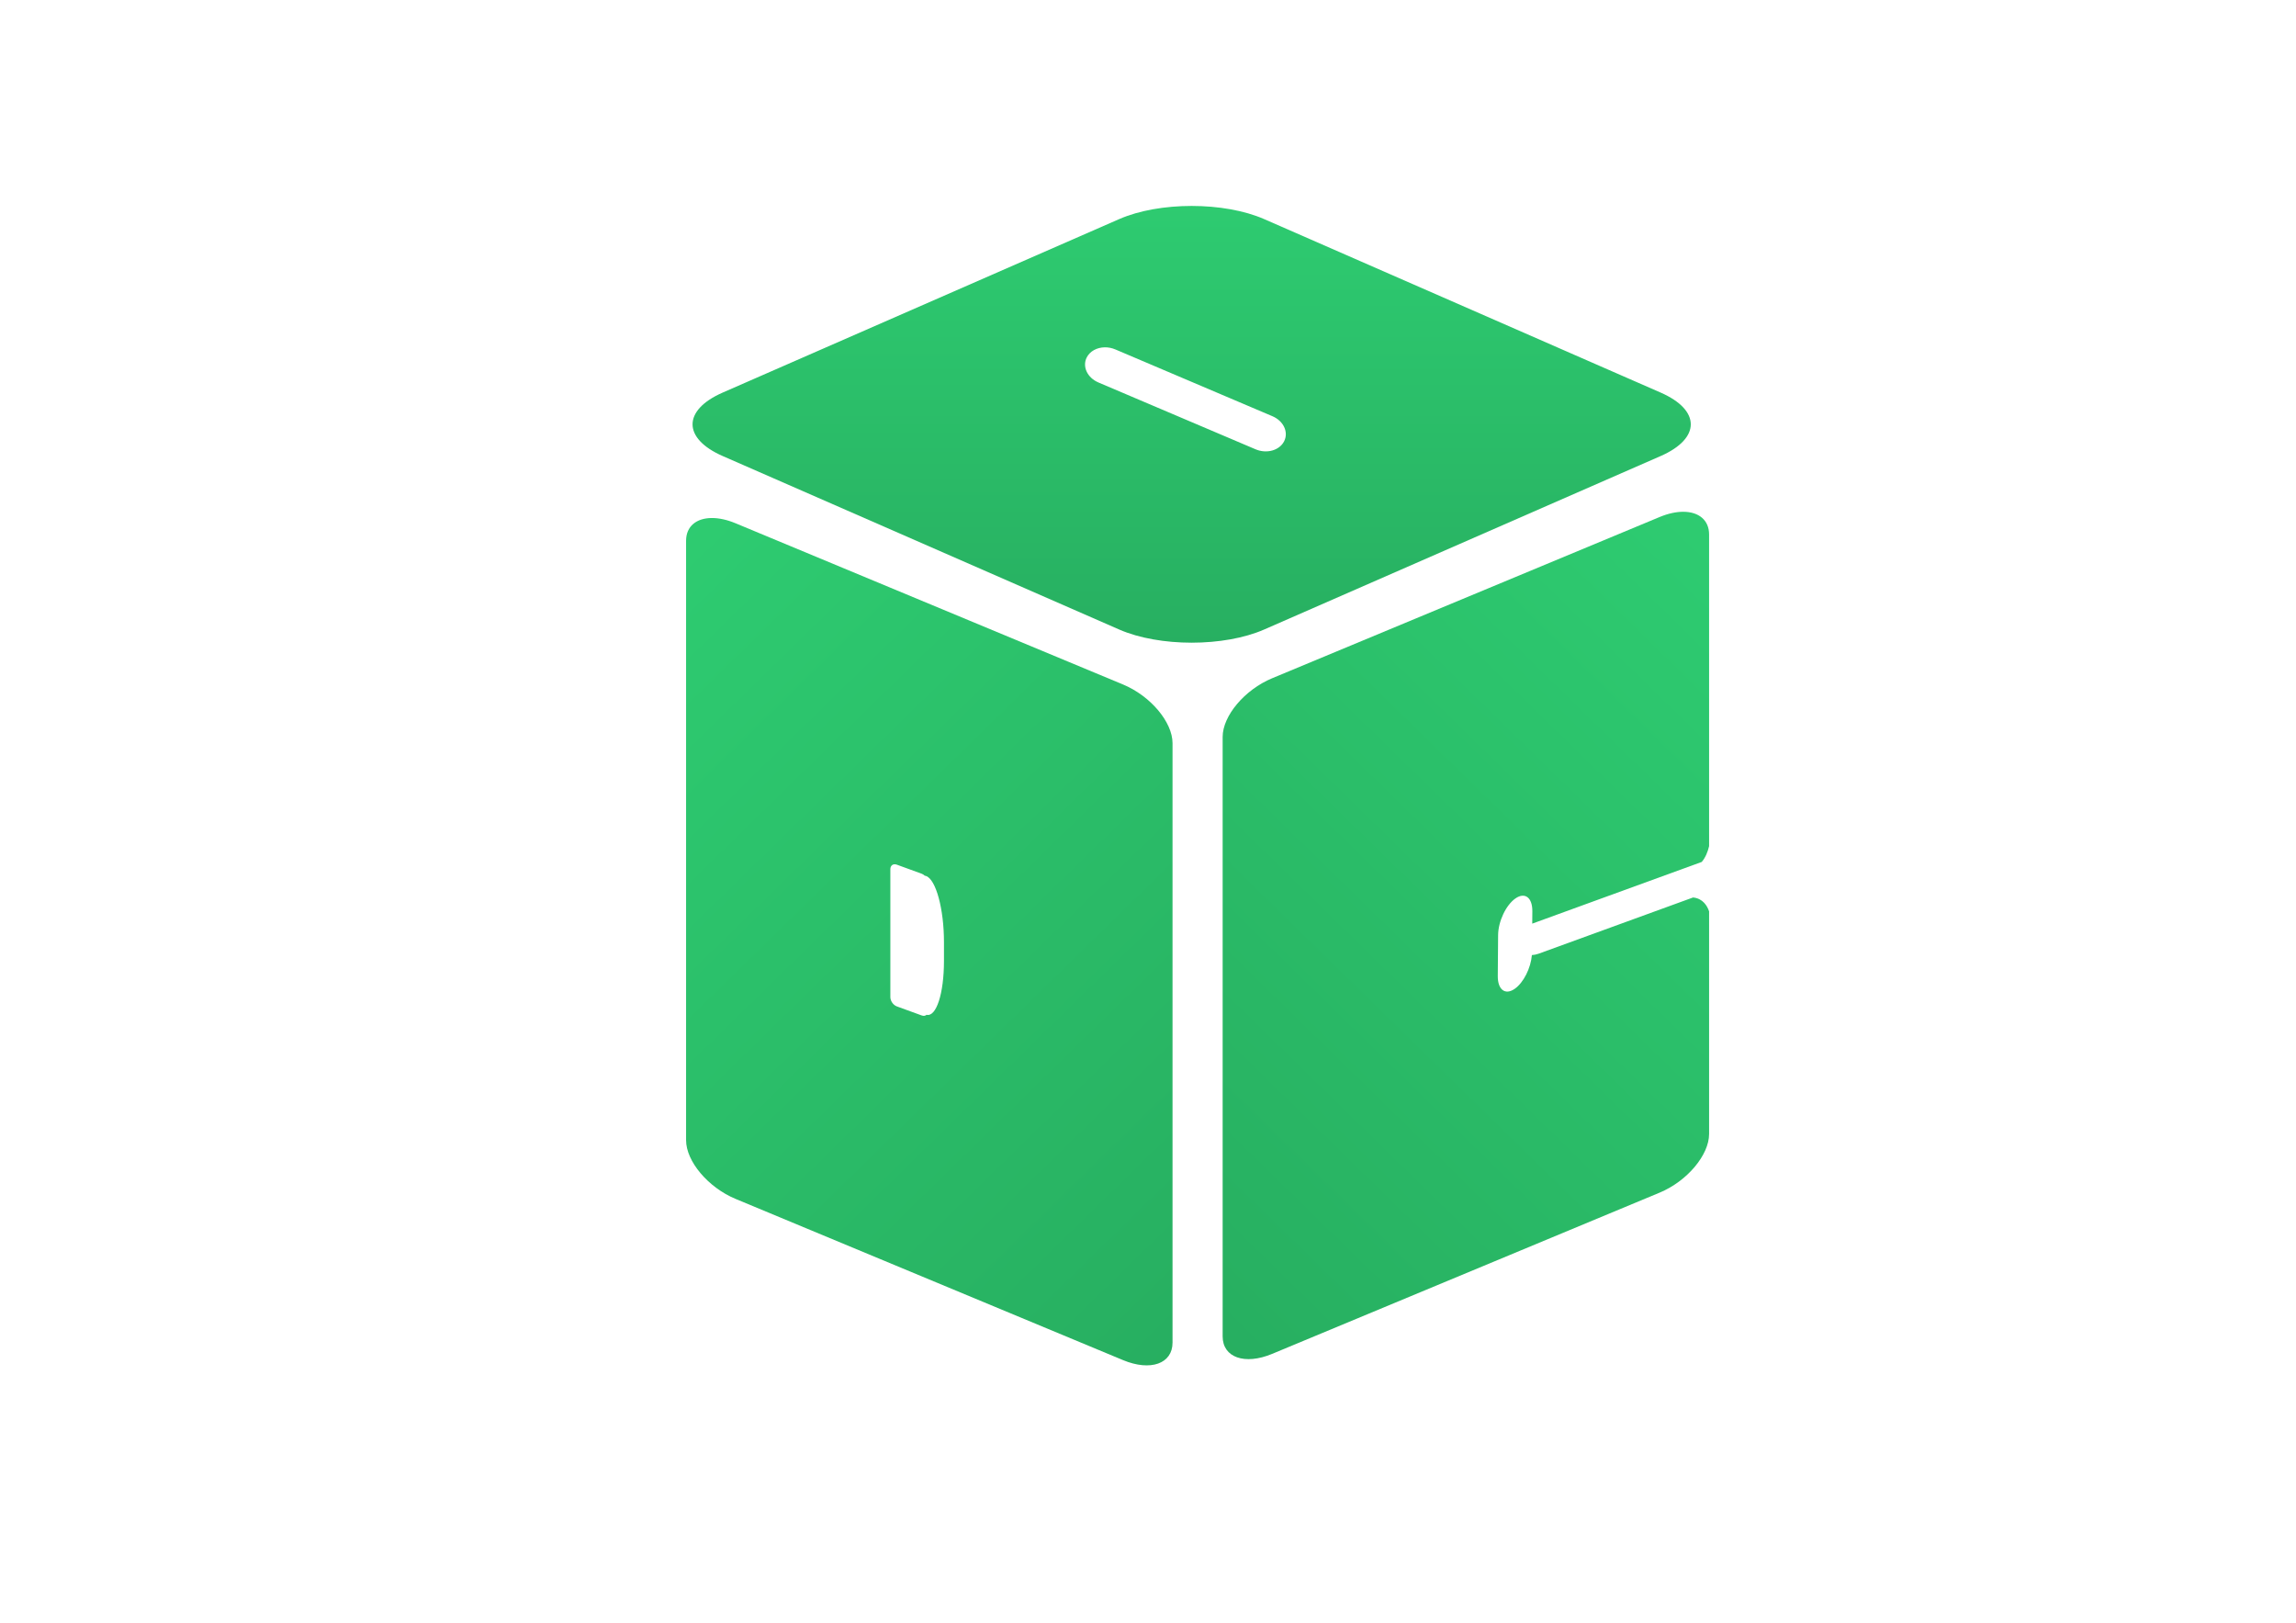
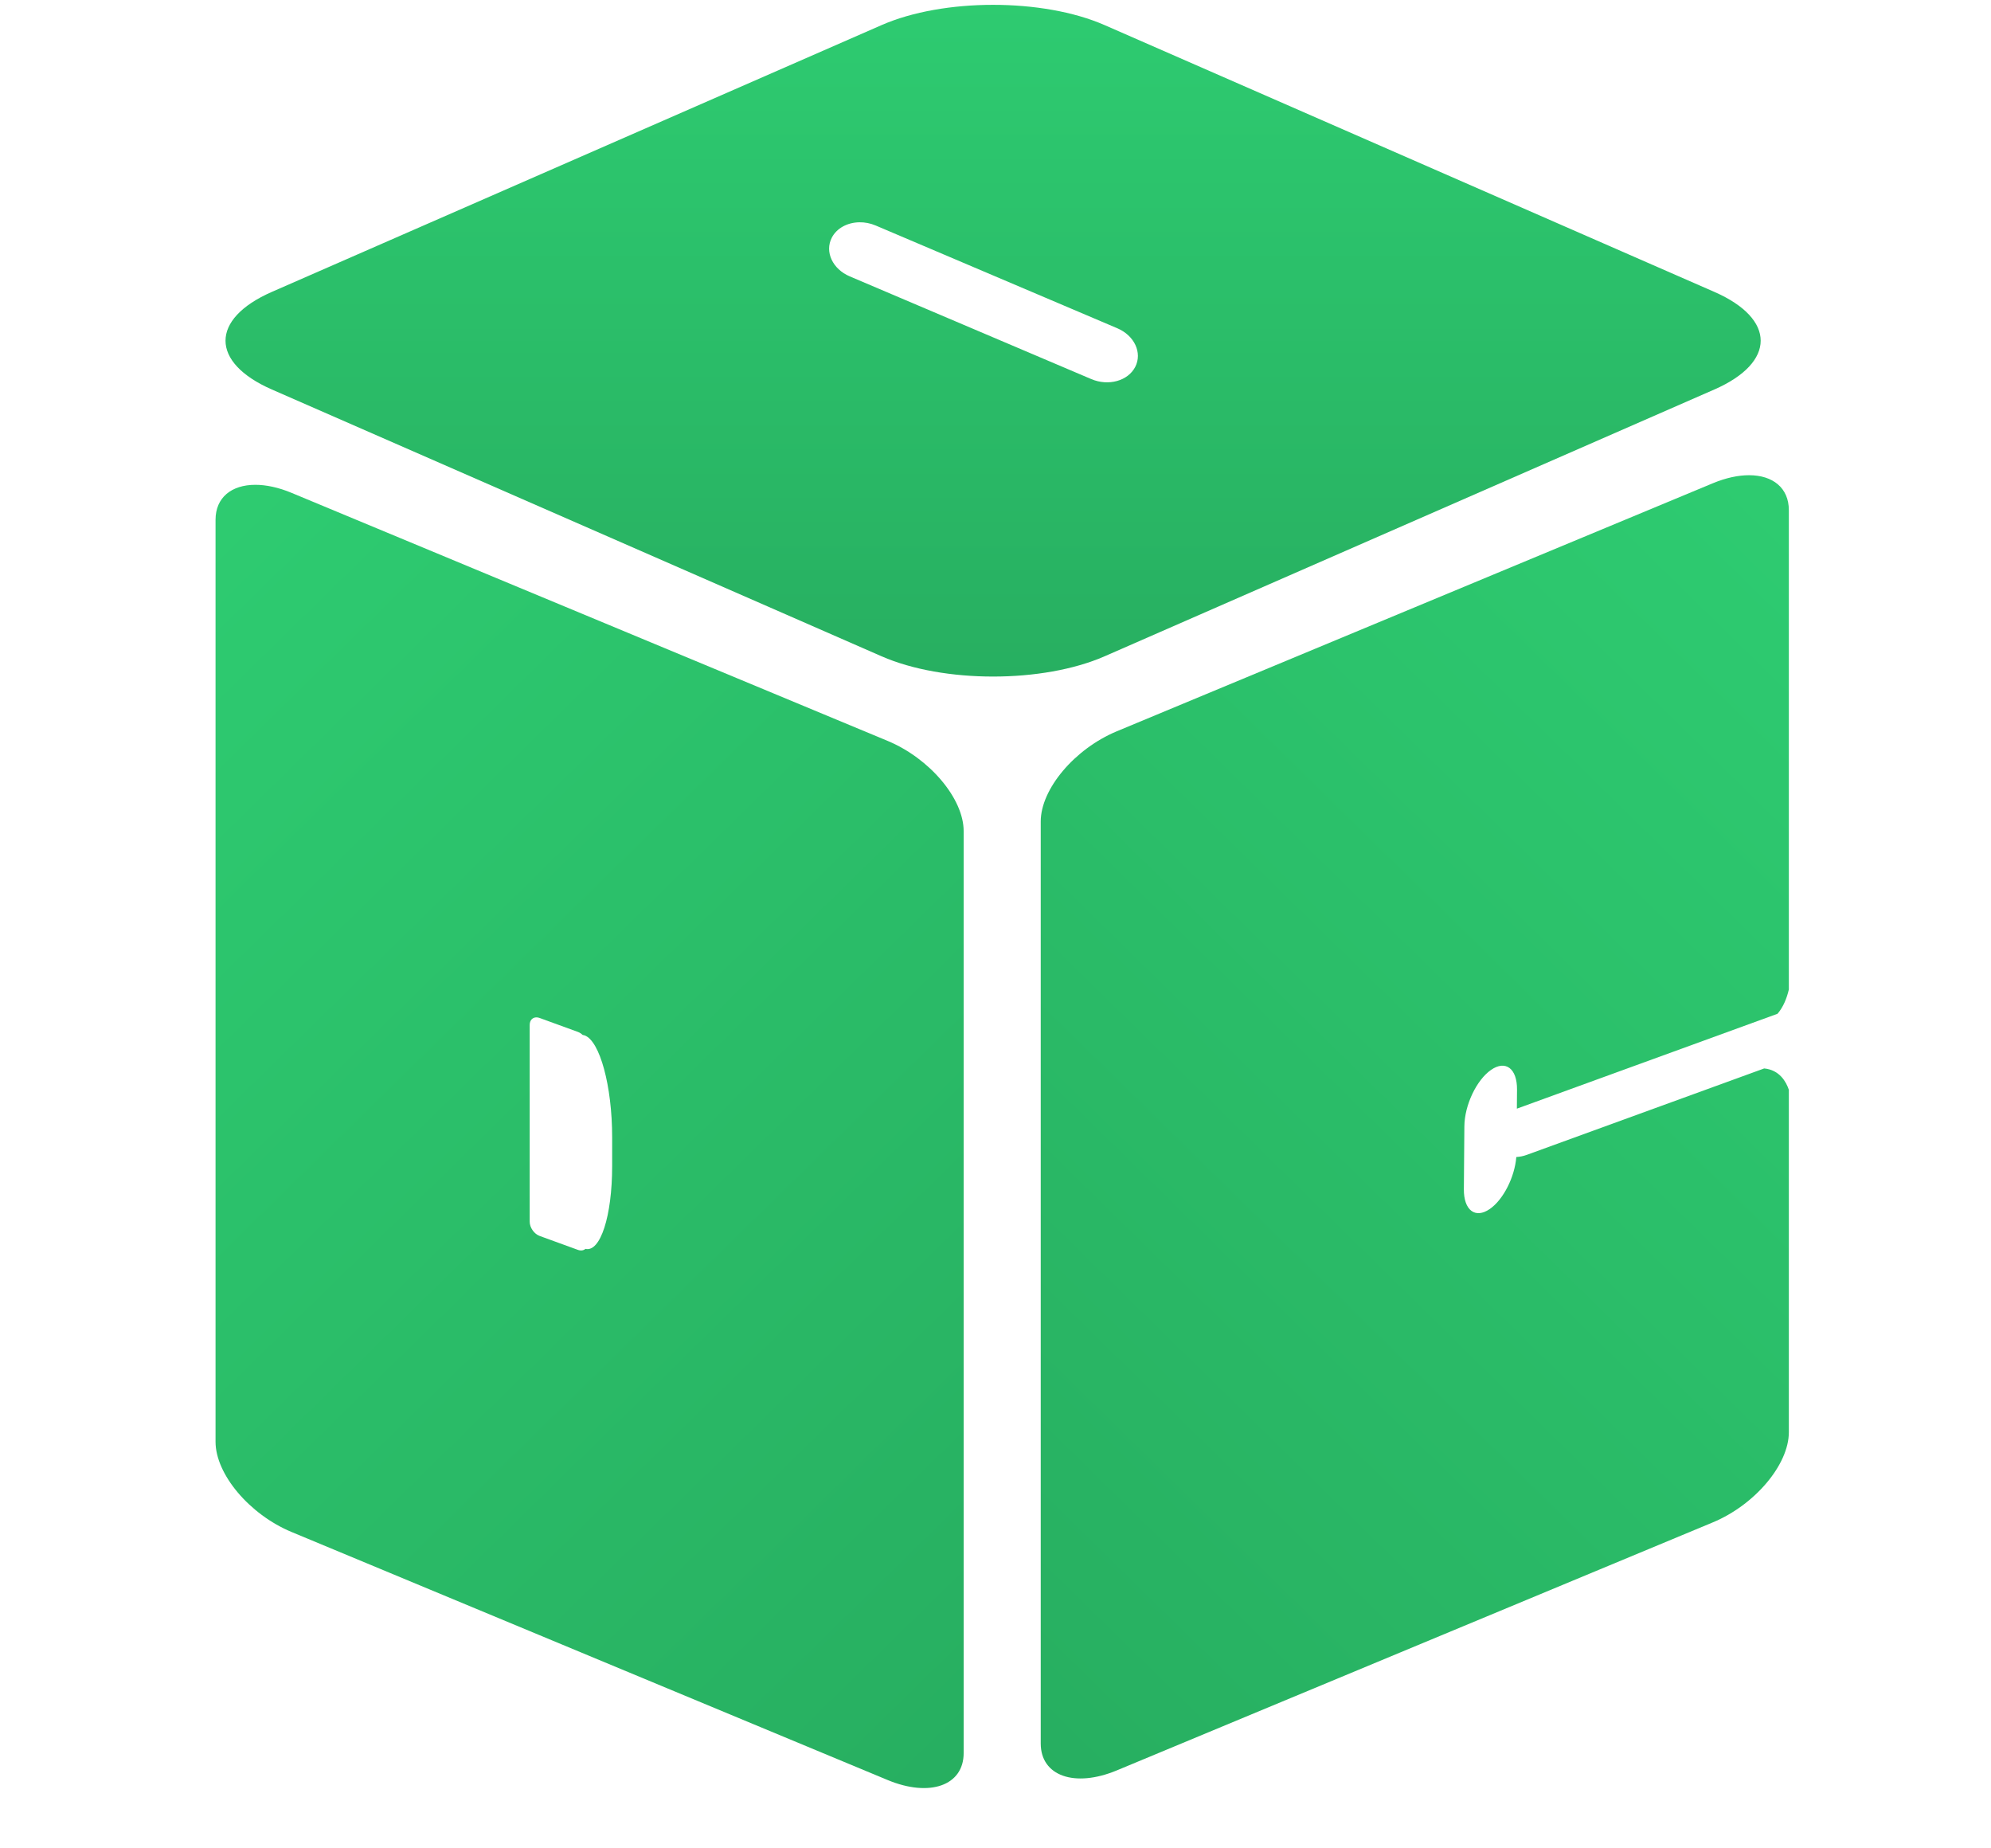
- <svg xmlns="http://www.w3.org/2000/svg" version="1.1" viewBox="0.00 0.00 736.00 520.00" id="svg8">
+ <svg xmlns="http://www.w3.org/2000/svg" version="1.1" viewBox="175 65 415 385" id="svg8">
  <defs id="defs8">
    <linearGradient id="greenGradient" x1="0%" y1="0%" x2="100%" y2="100%">
      <stop offset="0%" style="stop-color:#2ECC71;stop-opacity:1" />
      <stop offset="100%" style="stop-color:#27AE60;stop-opacity:1" />
    </linearGradient>
  </defs>
  <path id="rect8" style="fill:url(#greenGradient);stroke-width:0.965" d="M 247.175 71.085 C 241.822 73.147 238.203 77.173 238.203 81.822 L 238.203 273.961 C 238.203 280.723 245.861 286.169 255.372 286.169 L 389.928 286.167 C 399.439 286.167 407.097 280.725 407.097 273.962 L 407.097 81.822 C 407.097 75.06 399.439 69.616 389.928 69.616 L 255.372 69.616 C 252.4 69.616 249.608 70.148 247.175 71.085 z M 310.705 157.667 C 310.917 157.593 311.142 157.548 311.376 157.537 L 319.994 157.123 C 320.386 157.104 320.753 157.183 321.073 157.339 C 321.216 157.3 321.361 157.277 321.507 157.268 C 324.96 157.055 327.741 165.443 327.741 176.077 L 327.741 182.129 C 327.741 192.553 325.068 201.149 321.71 201.684 C 321.297 202.181 320.683 202.513 319.994 202.546 L 311.376 202.96 C 310.129 203.02 309.125 202.081 309.125 200.856 L 309.125 159.856 C 309.125 158.861 309.788 157.991 310.705 157.667 z " transform="matrix(0.9232776,0.3841333,0,1,0,0)" />
  <path id="rect9" style="fill:url(#greenGradient);stroke-width:0.965" d="M -584.418 388.528 C -581.985 387.59 -579.193 387.058 -576.221 387.058 L -441.665 387.059 C -432.153 387.059 -424.496 392.502 -424.496 399.264 L -424.496 591.405 C -424.496 598.167 -432.153 603.609 -441.665 603.609 L -576.221 603.609 C -585.732 603.609 -593.39 598.166 -593.39 591.404 L -593.39 520.052 C -592.779 518.148 -591.295 515.105 -587.822 513.464 L -587.82 513.463 L -534.21 510.886 C -533.424 510.848 -532.633 510.687 -531.864 510.426 C -531.493 514.46 -528.96 518.158 -525.899 518.953 C -522.606 519.808 -519.985 516.972 -520.022 512.594 L -520.137 499.526 C -520.174 495.149 -522.856 490.937 -526.149 490.082 C -529.441 489.227 -532.061 492.062 -532.023 496.44 L -531.989 500.398 L -590.834 503.227 C -592.138 502.328 -592.923 500.802 -593.39 499.154 L -593.39 399.265 C -593.39 394.616 -589.771 390.59 -584.418 388.528 z " transform="matrix(-0.9232776,0.3841333,0,1,0,0)" />
  <path id="rect10" style="fill:url(#greenGradient);stroke-width:1.167" d="M 290.823 -126.132 C 286.236 -121.546 283.405 -115.203 283.405 -108.174 L 283.406 30.542 C 283.406 44.599 294.723 55.916 308.78 55.916 L 447.496 55.917 C 461.554 55.917 472.872 44.599 472.872 30.541 L 472.871 -108.175 C 472.871 -122.232 461.554 -133.549 447.497 -133.549 L 308.781 -133.55 C 301.752 -133.55 295.409 -130.719 290.823 -126.132 z M 332.142 -54.387 C 332.733 -55.022 333.64 -55.389 334.843 -55.406 L 389.029 -56.179 C 392.878 -56.234 398.265 -52.67 401.108 -48.19 C 403.95 -43.709 403.14 -40.059 399.291 -40.004 L 345.104 -39.231 C 341.256 -39.177 335.869 -42.74 333.026 -47.221 C 331.072 -50.301 330.843 -52.99 332.142 -54.387 z " transform="matrix(0.9161658,0.4007994,-0.9161658,0.4007994,0,0)" />
</svg>
